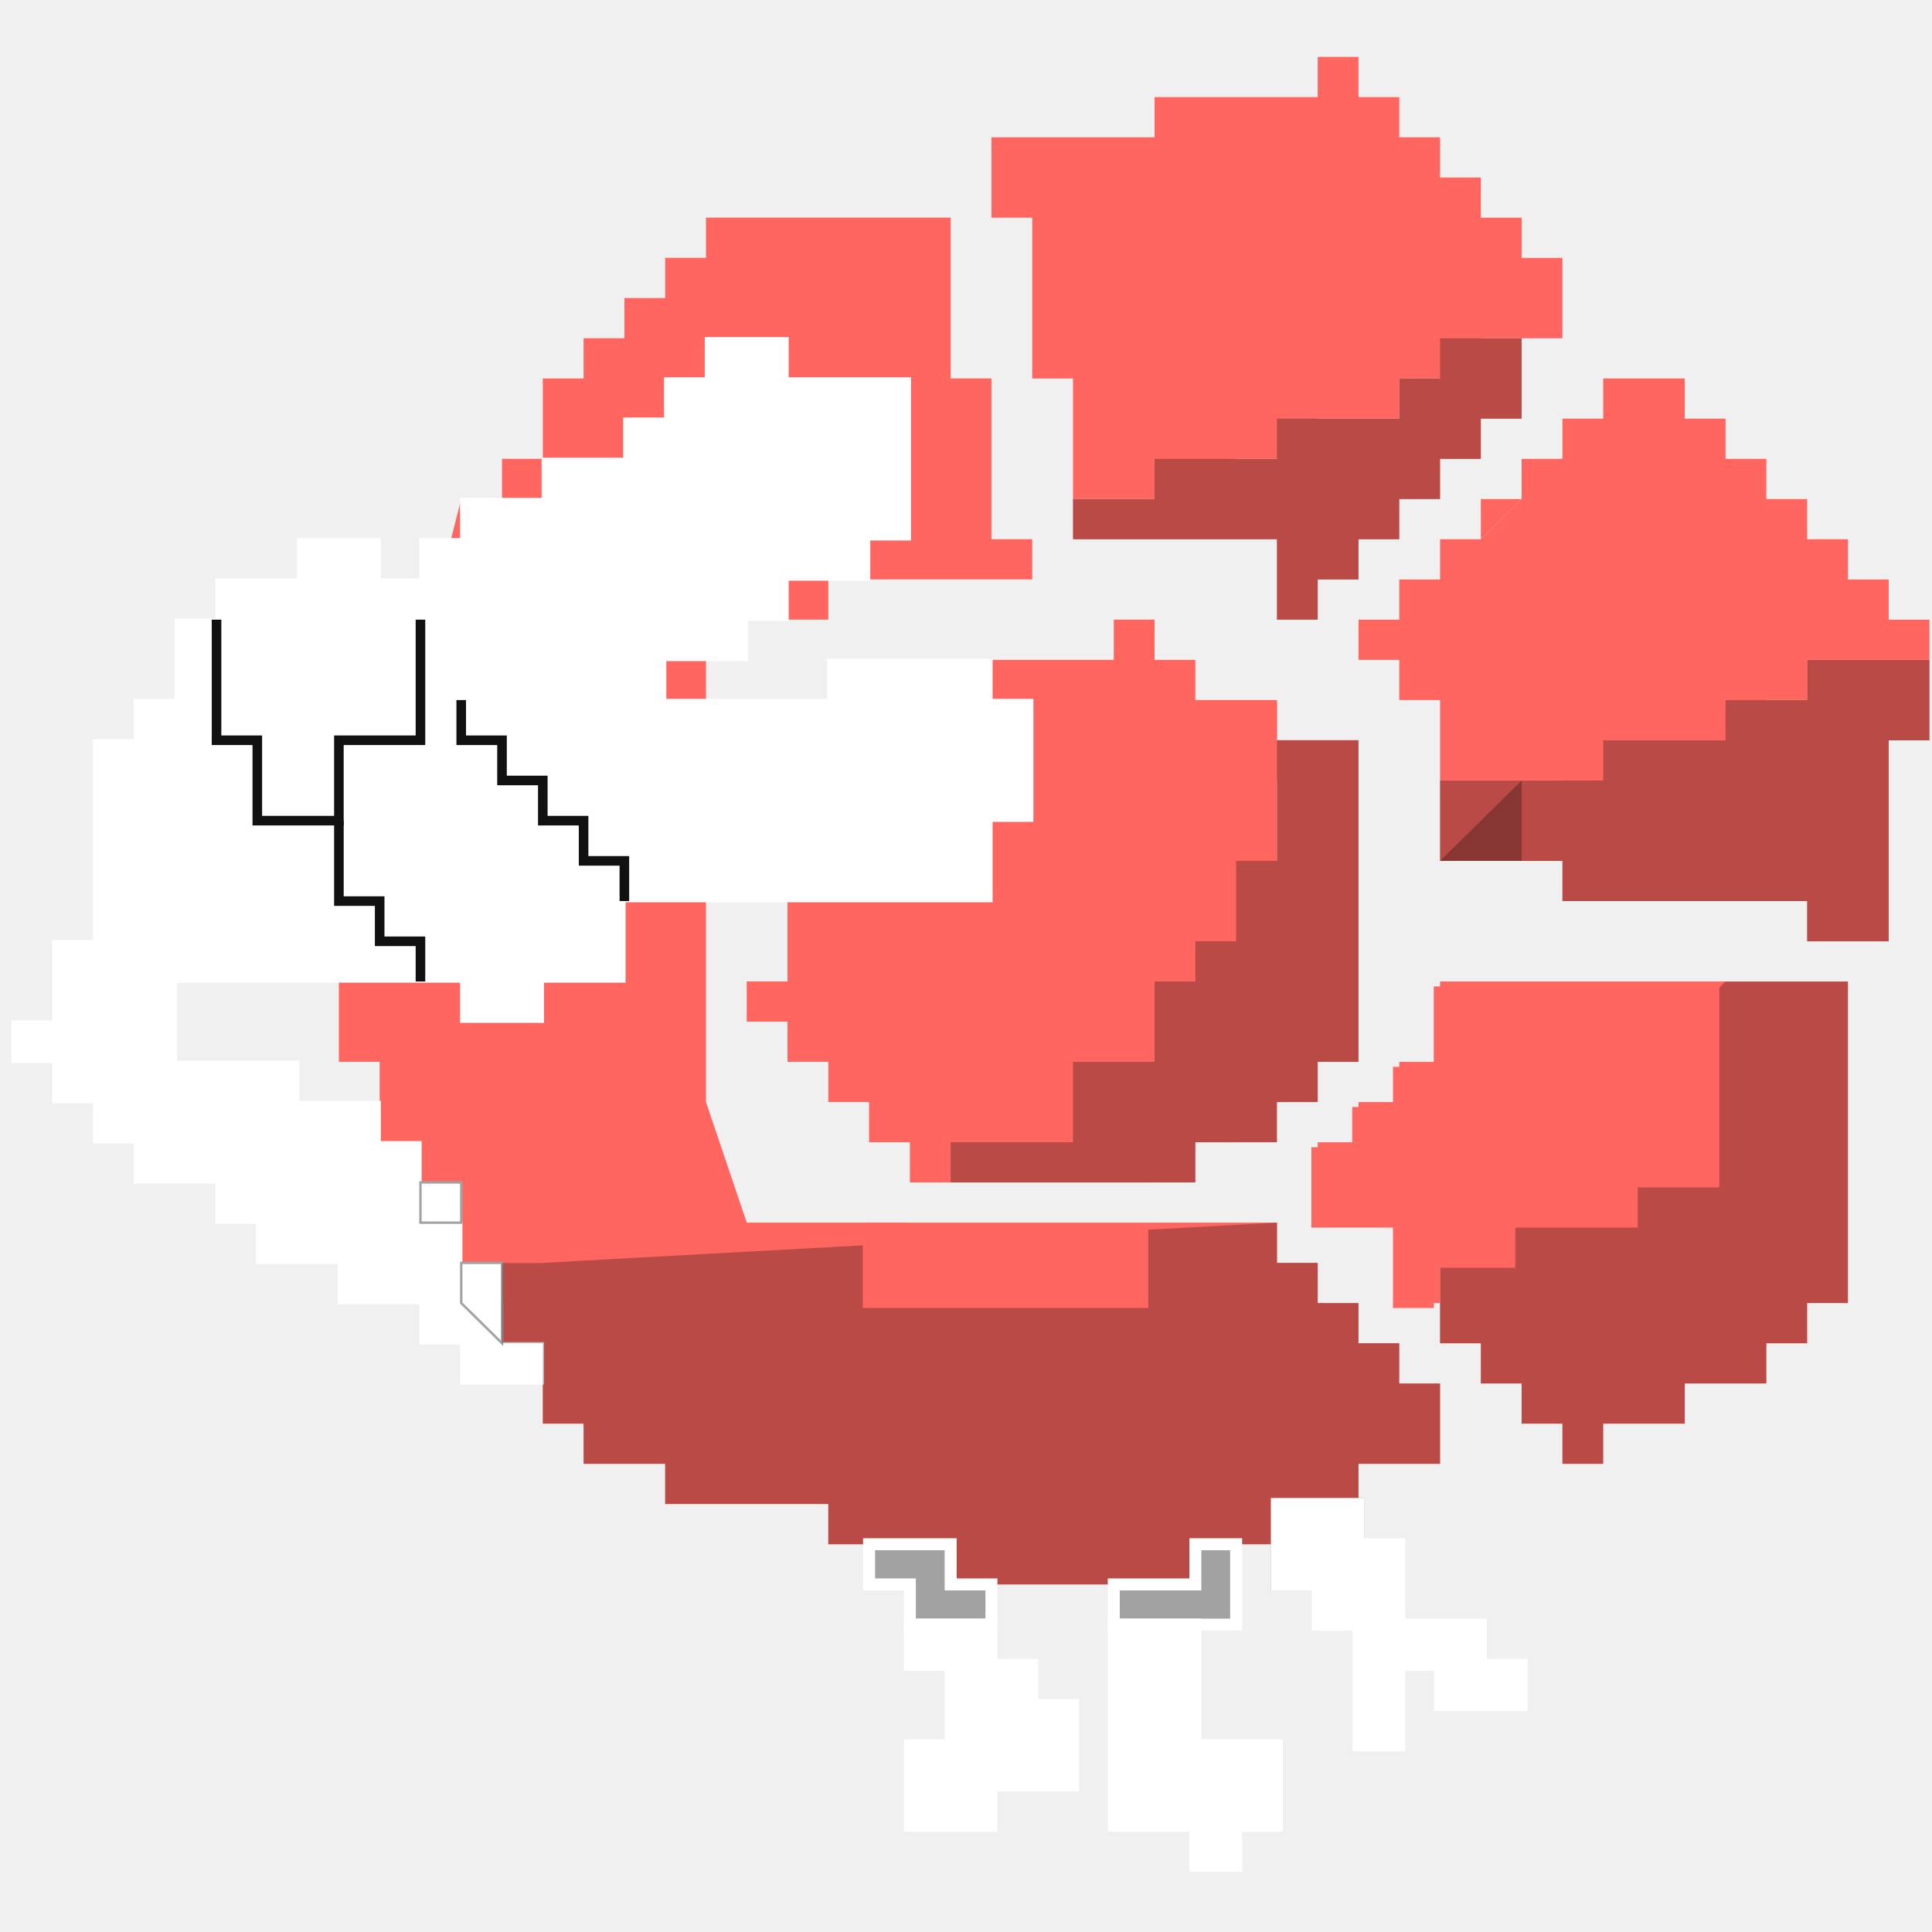
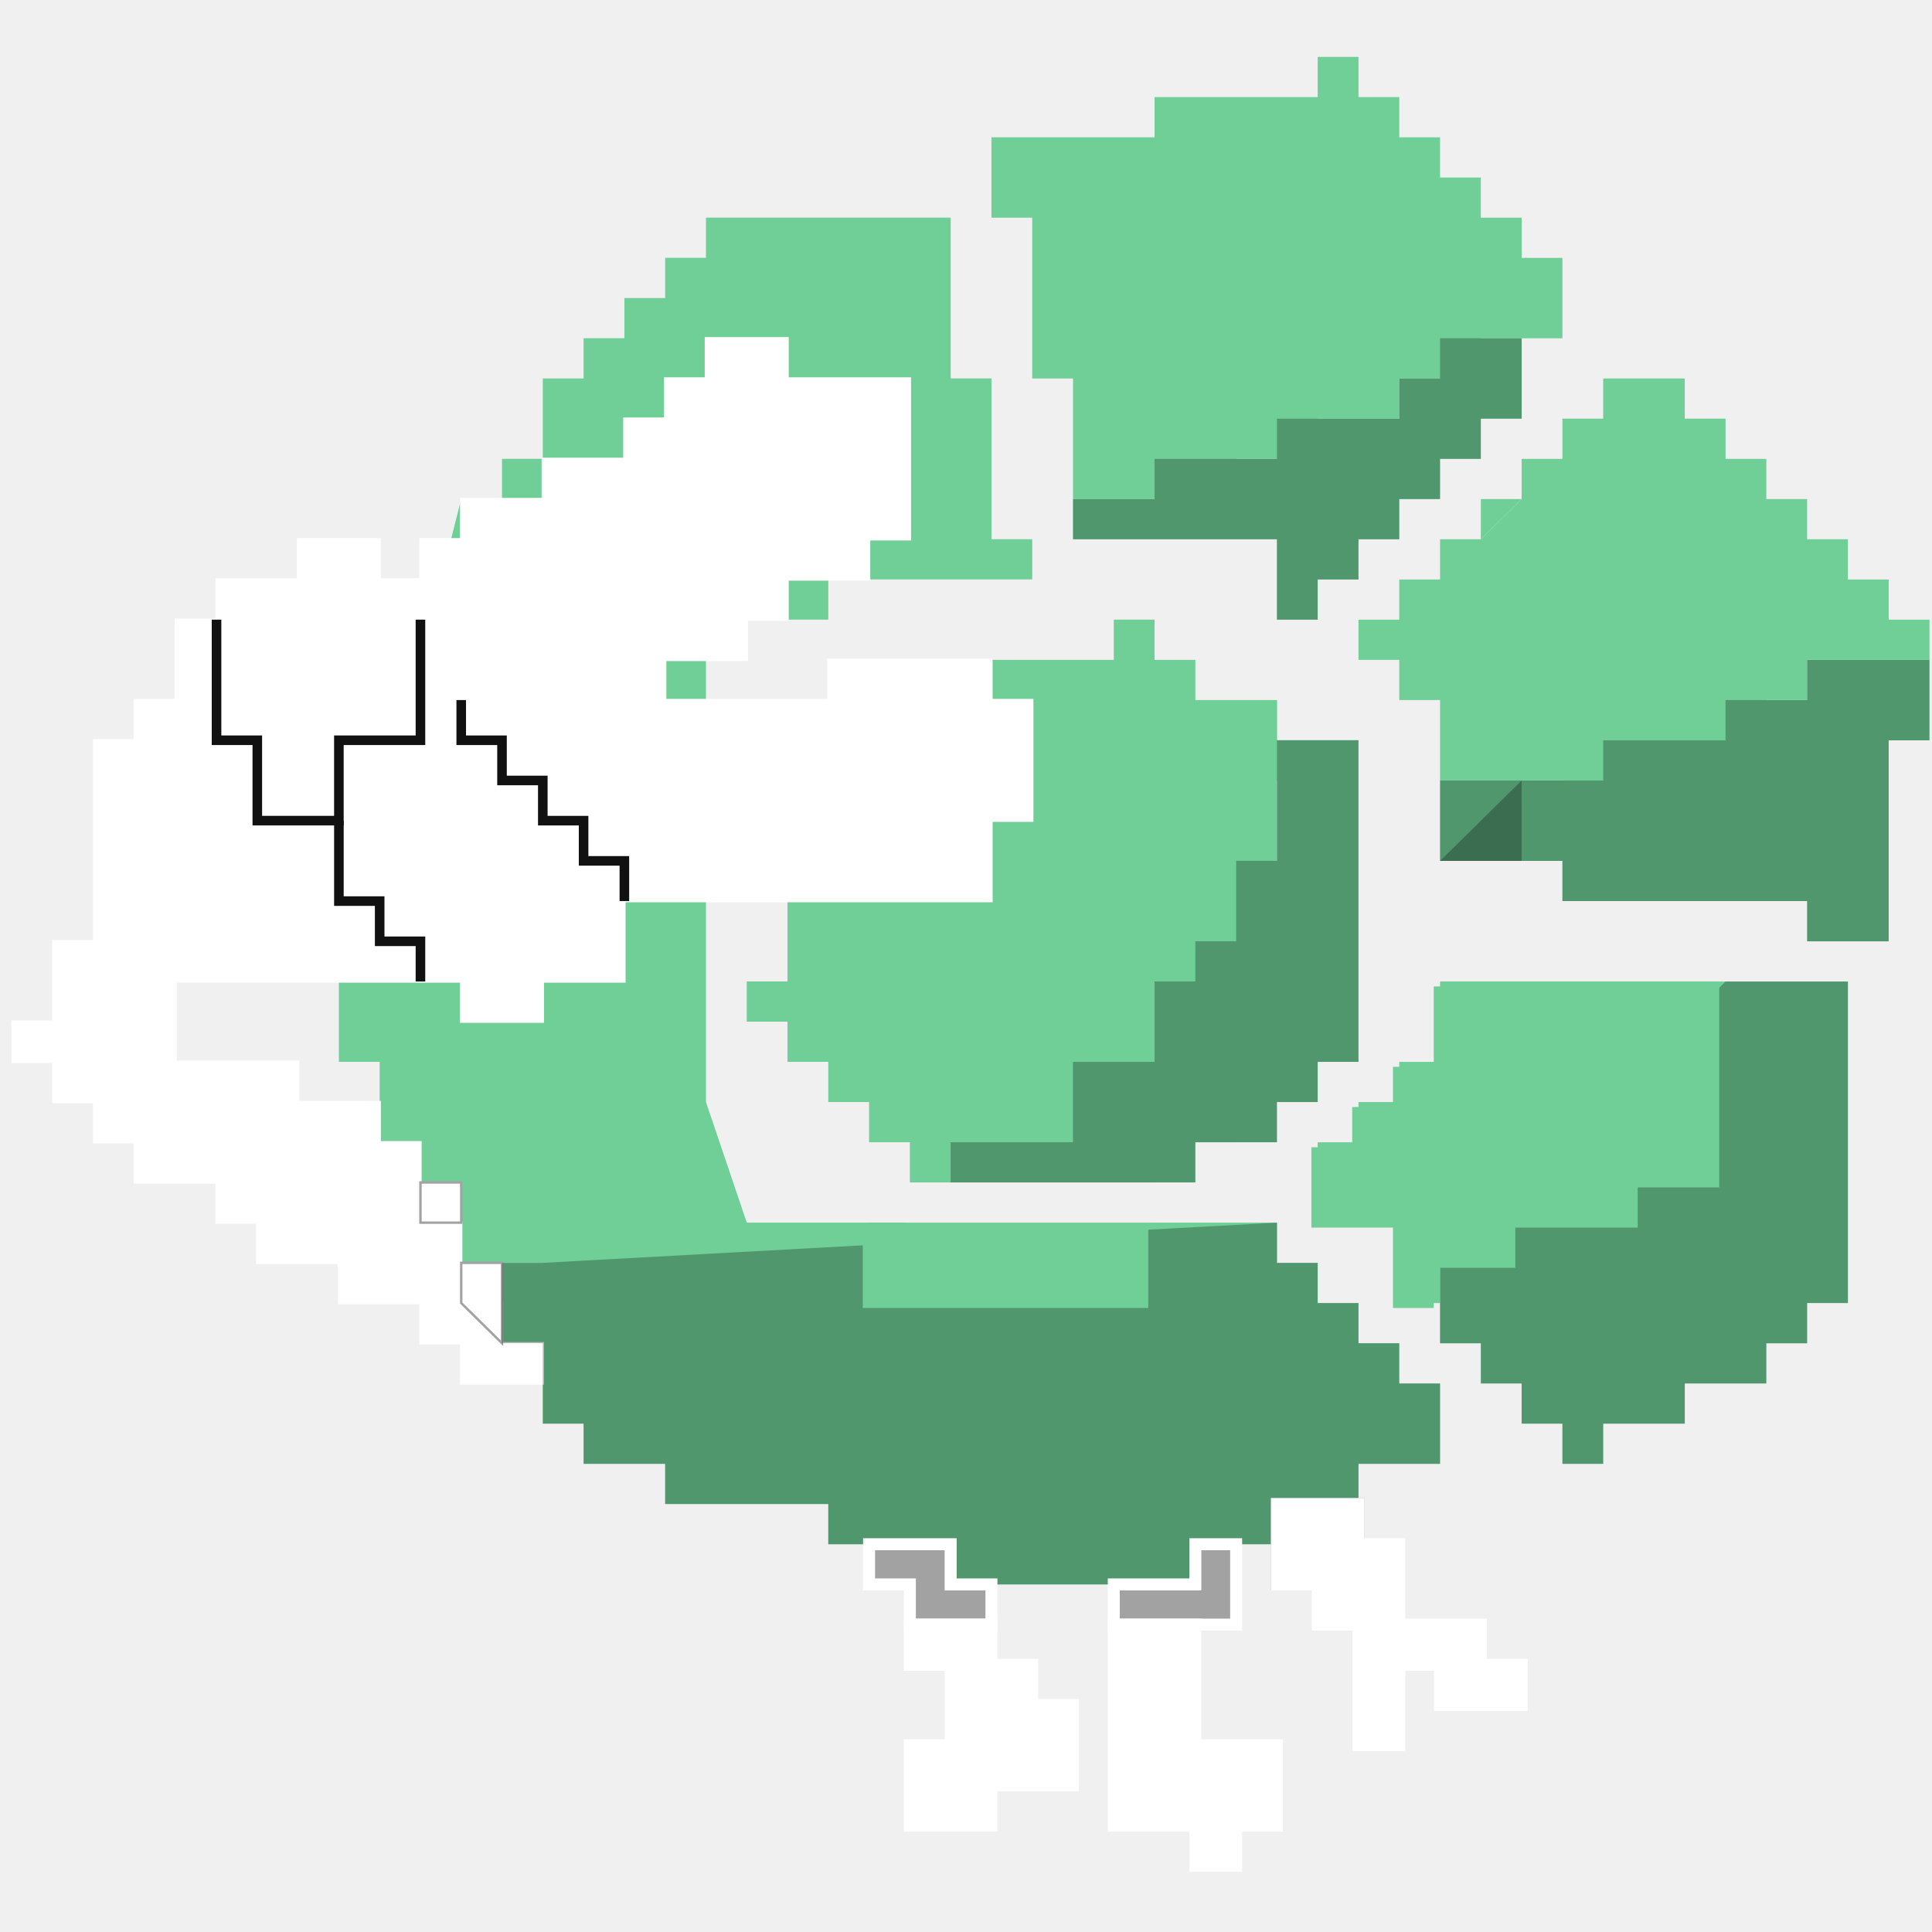
<svg xmlns="http://www.w3.org/2000/svg" width="126" height="126" viewBox="0 0 126 126" fill="none">
-   <path d="M83.278 79.738V90.224H80.618V92.846H75.298V95.468H72.638V98.09H56.679V95.468H51.36V92.846H48.699V90.224H46.039V87.602H40.72V84.98H35.4V82.358H30.081V77.115H27.42V74.493H24.76V69.249H22.1V64.006L30.079 32.547H32.74V29.925H35.4V24.682H38.06V22.06H40.721V19.438H43.381V16.815H46.041V14.193H62V24.68H64.66V35.166H67.32V37.788H54.021V40.41H46.041V71.87L48.702 79.735H59.341C59.341 79.735 56.68 79.735 59.341 82.357C62.001 84.979 75.299 82.357 75.299 82.357V79.735H83.279L83.278 79.738Z" fill="#FF6660" />
-   <path d="M67.318 14.197V24.684H69.979V32.548H75.298H80.618V29.927H85.937V27.305H88.598H91.257V24.684H93.917H96.576V22.062H101.897V19.441V16.819H99.237V14.197H96.576V11.576H93.917V8.954H91.257V6.333H88.598V3.711H85.937V6.333H83.278H77.957H75.298V8.954H69.979H64.659V11.576V14.197H67.318Z" fill="#FF6660" />
-   <path d="M69.978 32.549V35.171H80.618H83.278V40.414H85.937V37.793H88.597V35.171H91.257V32.549H93.917V29.928H96.576V27.306H99.237V22.062H96.576H93.917V24.685H91.257V27.306H88.597H85.937H83.278V29.928H80.618H75.298V32.549H69.978Z" fill="#FF6660" />
-   <path d="M75.298 40.412H72.638V43.034H64.659V53.52H51.359V61.386V64.008H48.699V66.629H51.359V69.251H54.019V71.872H56.679V74.494H59.338V77.115H75.298V74.494H80.618V71.872L83.278 50.899H85.937L88.597 48.277H83.278V45.655H77.957V43.034H75.298V40.412Z" fill="#FF6660" />
-   <path d="M88.597 48.277V69.251H85.937V71.872H83.278V74.494H80.618H77.957V77.115H75.298H61.998V74.494H69.978V69.251H75.298V64.008H77.957V61.386H80.618V56.142H83.278V53.52V50.899V48.277H88.597Z" fill="#FF6660" />
-   <path d="M85.938 77.117V74.496H88.598V71.874H91.257V69.253H93.917V64.01H112.536V77.117H107.217V79.739H101.897H99.237V82.361H93.917V84.982H91.257V82.361V79.739H85.938V77.117Z" fill="#FF6660" />
-   <path d="M83.278 79.738V82.36H85.937V84.981H88.597V87.603H91.256V90.225H93.917V95.469H91.256H88.597V98.09H83.278V100.712H77.957V103.333H61.998V100.712H54.018V98.09H43.379V95.469H38.06V92.847H35.4V87.603H32.74V82.36H35.4L83.278 79.738Z" fill="#FF6660" />
-   <path d="M75.298 79.738H56.679V84.981H75.298V79.738Z" fill="#FF6660" />
-   <path d="M88.598 43.035H91.257V45.656H93.917V50.9H101.897V53.521H109.876V50.9H112.536V48.278H115.195V45.656H117.856V43.035H125.836V40.413H123.175V37.792H120.516V35.17H117.856V32.548H115.195V29.927H112.536V27.305H109.876V24.684H107.217H104.556V27.305H101.897V29.927H99.237V32.548L96.576 35.17H93.917V37.792H91.257V40.413H88.598V43.035Z" fill="#FF6660" />
-   <path d="M93.917 56.147H101.897V58.768H117.856V61.39H123.175V48.282H125.835V43.039H120.516H117.856V45.66H112.536V48.282H104.556V50.904H99.237L93.917 56.147Z" fill="#FF6660" />
-   <path d="M96.576 32.549V35.171L99.237 32.549H96.576Z" fill="#FF6660" />
-   <path d="M83.278 45.656V56.144H80.618L83.278 45.656Z" fill="#FF6660" />
-   <path d="M112.536 64.01H120.516V84.982H117.856V87.604H115.195V90.225H109.876V92.847H104.556V95.469H101.897V92.847H99.237V90.225H96.576V87.604H93.917V84.982V82.361L112.536 64.01Z" fill="#FF6660" />
-   <path d="M99.237 50.902H93.917V56.145H99.237V50.902Z" fill="#FF6660" />
+   <path d="M83.278 79.738V90.224H80.618V92.846H75.298V95.468H72.638V98.09H56.679V95.468H51.36V92.846H48.699V90.224H46.039V87.602H40.72V84.98H35.4V82.358H30.081V77.115H27.42V74.493H24.76V69.249H22.1V64.006L30.079 32.547H32.74V29.925H35.4V24.682H38.06V22.06H40.721V19.438H43.381V16.815H46.041V14.193H62V24.68H64.66V35.166H67.32V37.788H54.021V40.41H46.041V71.87L48.702 79.735H59.341C59.341 79.735 56.68 79.735 59.341 82.357C62.001 84.979 75.299 82.357 75.299 82.357V79.735H83.279L83.278 79.738Z" fill="#6FCF97" />
+   <path d="M67.318 14.197V24.684H69.979V32.548H75.298H80.618V29.927H85.937V27.305H88.598H91.257V24.684H93.917H96.576V22.062H101.897V19.441V16.819H99.237V14.197H96.576V11.576H93.917V8.954H91.257V6.333H88.598V3.711H85.937V6.333H83.278H77.957H75.298V8.954H69.979H64.659V11.576V14.197H67.318Z" fill="#6FCF97" />
+   <path d="M69.978 32.549V35.171H80.618H83.278V40.414H85.937V37.793H88.597V35.171H91.257V32.549H93.917V29.928H96.576V27.306H99.237V22.062H96.576H93.917V24.685H91.257V27.306H88.597H85.937H83.278V29.928H80.618H75.298V32.549H69.978Z" fill="#6FCF97" />
+   <path d="M75.298 40.412H72.638V43.034H64.659V53.52H51.359V61.386V64.008H48.699V66.629H51.359V69.251H54.019V71.872H56.679V74.494H59.338V77.115H75.298V74.494H80.618V71.872L83.278 50.899H85.937L88.597 48.277H83.278V45.655H77.957V43.034H75.298V40.412Z" fill="#6FCF97" />
+   <path d="M88.597 48.277V69.251H85.937V71.872H83.278V74.494H80.618H77.957V77.115H75.298H61.998V74.494H69.978V69.251H75.298V64.008H77.957V61.386H80.618V56.142H83.278V53.52V50.899V48.277H88.597Z" fill="#6FCF97" />
+   <path d="M85.938 77.117V74.496H88.598V71.874H91.257V69.253H93.917V64.01H112.536V77.117H107.217V79.739H101.897H99.237V82.361H93.917V84.982H91.257V82.361V79.739H85.938V77.117Z" fill="#6FCF97" />
+   <path d="M83.278 79.738V82.36H85.937V84.981H88.597V87.603H91.256V90.225H93.917V95.469H91.256H88.597V98.09H83.278V100.712H77.957V103.333H61.998V100.712H54.018V98.09H43.379V95.469H38.06V92.847H35.4V87.603H32.74V82.36H35.4L83.278 79.738Z" fill="#6FCF97" />
+   <path d="M75.298 79.738H56.679V84.981H75.298V79.738Z" fill="#6FCF97" />
+   <path d="M88.598 43.035H91.257V45.656H93.917V50.9H101.897V53.521H109.876V50.9H112.536V48.278H115.195V45.656H117.856V43.035H125.836V40.413H123.175V37.792H120.516V35.17H117.856V32.548H115.195V29.927H112.536V27.305H109.876V24.684H107.217H104.556V27.305H101.897V29.927H99.237V32.548L96.576 35.17H93.917V37.792H91.257V40.413H88.598V43.035Z" fill="#6FCF97" />
+   <path d="M93.917 56.147H101.897V58.768H117.856V61.39H123.175V48.282H125.835V43.039H120.516H117.856V45.66H112.536V48.282H104.556V50.904H99.237L93.917 56.147Z" fill="#6FCF97" />
+   <path d="M96.576 32.549V35.171L99.237 32.549H96.576Z" fill="#6FCF97" />
+   <path d="M83.278 45.656V56.144H80.618L83.278 45.656Z" fill="#6FCF97" />
+   <path d="M112.536 64.01H120.516V84.982H117.856V87.604H115.195V90.225H109.876V92.847H104.556V95.469H101.897V92.847H99.237V90.225H96.576V87.604H93.917V84.982V82.361L112.536 64.01Z" fill="#6FCF97" />
+   <path d="M99.237 50.902H93.917V56.145H99.237V50.902Z" fill="#6FCF97" />
  <path d="M24.761 71.874H19.441V69.252H14.122H11.461V66.63V64.009H30.08V66.63H32.741H35.4V64.009H40.721V61.387V58.765H43.38H64.659V56.144V53.522H67.318V48.279V45.657H64.659V43.036H54.019V45.657H43.38V43.036H46.04H48.699V40.414H51.36V37.793H54.019H56.679V35.171H59.338V24.685H51.36V22.062H46.04V24.685H43.38V27.306H40.721V29.928H38.06H35.4V32.549H32.741H30.08V35.171H27.421V37.793H24.761V35.171H22.102H19.441V37.793H14.122V40.414H11.461V43.036V45.657H8.802V48.279H6.142V58.765V61.387H3.483V64.009V66.63H0.822V69.252H3.483V71.874H6.142V74.496H8.802V77.117H11.461H14.122V79.739H16.781V82.361H19.441H22.102V84.982H24.761H27.421V87.604H30.08V90.225H35.4V87.604H32.741V84.982H30.08V79.739H27.421V77.117V74.496H24.761V71.874Z" fill="white" stroke="white" stroke-width="0.156" stroke-miterlimit="10" />
  <path d="M32.74 82.359V87.603L30.08 84.98V82.359H32.74Z" fill="white" stroke="#A2A2A2" stroke-width="0.156" stroke-miterlimit="10" />
  <path d="M30.081 77.117H27.421V79.739H30.081V77.117Z" fill="white" stroke="#A2A2A2" stroke-width="0.156" stroke-miterlimit="10" />
  <path d="M14.122 40.412V48.277H16.781V53.52H22.101V48.277H27.421V45.655V40.412" fill="white" />
  <path d="M14.122 40.412V48.277H16.781V53.52H22.101V48.277H27.421V45.655V40.412" stroke="#111111" stroke-width="0.625" stroke-miterlimit="10" />
  <path d="M40.72 58.764V56.144H38.06V53.521H35.4V50.9H32.74V48.278H30.08V45.656" fill="white" />
  <path d="M40.72 58.764V56.144H38.06V53.521H35.4V50.9H32.74V48.278H30.08V45.656" stroke="#111111" stroke-width="0.625" stroke-miterlimit="10" />
  <path d="M22.102 53.523V58.767H24.761V61.389H27.421V64.011" fill="white" />
  <path d="M22.102 53.523V58.767H24.761V61.389H27.421V64.011" stroke="#111111" stroke-width="0.625" stroke-miterlimit="10" />
  <path d="M69.978 32.549V35.171H80.618H83.278V40.414H85.937V37.793H88.597V35.171H91.257V32.549H93.917V29.928H96.576V27.306H99.237V22.062H96.576H93.917V24.685H91.257V27.306H88.597H85.937H83.278V29.928H80.618H75.298V32.549H69.978Z" fill="black" fill-opacity="0.27" />
  <path d="M88.597 48.277V69.251H85.937V71.872H83.278V74.494H80.618H77.957V77.115H75.298H61.998V74.494H69.978V69.251H75.298V64.008H77.957V61.386H80.618V56.142H83.278V53.52V50.899V48.277H88.597Z" fill="black" fill-opacity="0.27" />
  <path d="M112.536 64.01H120.516V84.982H117.856V87.604H115.195V90.225H109.876V92.847H104.556V95.469H101.897V92.847H99.237V90.225H96.576V87.604H93.917V84.982V82.361L112.536 64.01Z" fill="black" fill-opacity="0.27" />
  <path d="M83.278 79.738V82.36H85.937V84.981H88.597V87.603H91.256V90.225H93.917V95.469H91.256H88.597V98.09H83.278V100.712H77.957V103.333H61.998V100.712H54.018V98.09H43.379V95.469H38.06V92.847H35.4V87.603H32.74V82.36H35.4L83.278 79.738Z" fill="black" fill-opacity="0.27" />
  <path d="M93.917 56.147H101.897V58.768H117.856V61.39H123.175V48.282H125.835V43.039H120.516H117.856V45.66H112.536V48.282H104.556V50.904H99.237L93.917 56.147Z" fill="black" fill-opacity="0.27" />
  <path d="M99.237 50.902H93.917V56.145H99.237V50.902Z" fill="black" fill-opacity="0.27" />
  <path d="M56.679 100.711H61.999V103.332H64.659V105.954H59.339V103.332H56.679V100.711Z" fill="#A2A2A2" stroke="white" stroke-width="0.782" stroke-miterlimit="10" />
  <path d="M72.638 103.332V105.954H75.298H80.618V100.711H77.957V103.332H72.638Z" fill="#A2A2A2" stroke="white" stroke-width="0.782" stroke-miterlimit="10" />
  <path d="M83.278 100.712V103.333H88.597V98.09H83.278V100.712Z" fill="#A2A2A2" stroke="#A2A2A2" stroke-width="0.782" stroke-miterlimit="10" />
  <path d="M59.338 105.955V108.577H61.999V113.82H59.338V116.441V119.063H64.659V116.441H69.978V111.198H67.318V108.577H64.659V105.955H59.338Z" fill="white" stroke="white" stroke-width="0.782" stroke-miterlimit="10" />
  <path d="M72.638 105.955V119.063H75.298H77.957V121.684H80.618V119.063H83.278V113.82H77.957V105.955H72.638Z" fill="white" stroke="white" stroke-width="0.782" stroke-miterlimit="10" />
  <path d="M83.278 98.09V103.333H85.937V105.955H88.597V113.82H91.257V108.577H93.917V111.198H99.237V108.577H96.576V105.955H91.257V100.712H88.597V98.09H83.278Z" fill="white" stroke="white" stroke-width="0.782" stroke-miterlimit="10" />
-   <path d="M85.526 77.439V74.818H88.187V72.196H90.846V69.575H93.506V64.332H112.125V77.439H106.806V80.061H101.486H98.826V82.683H93.506V85.304H90.846V82.683V80.061H85.526V77.439Z" fill="#FF6660" />
-   <path d="M74.887 80.061H56.268V85.304H74.887V80.061Z" fill="#FF6660" />
+   <path d="M85.526 77.439V74.818H88.187V72.196H90.846V69.575H93.506V64.332H112.125V77.439H106.806V80.061H101.486H98.826V82.683H93.506V85.304H90.846V82.683V80.061H85.526V77.439Z" fill="#6FCF97" />
+   <path d="M74.887 80.061H56.268V85.304H74.887V80.061Z" fill="#6FCF97" />
</svg>
